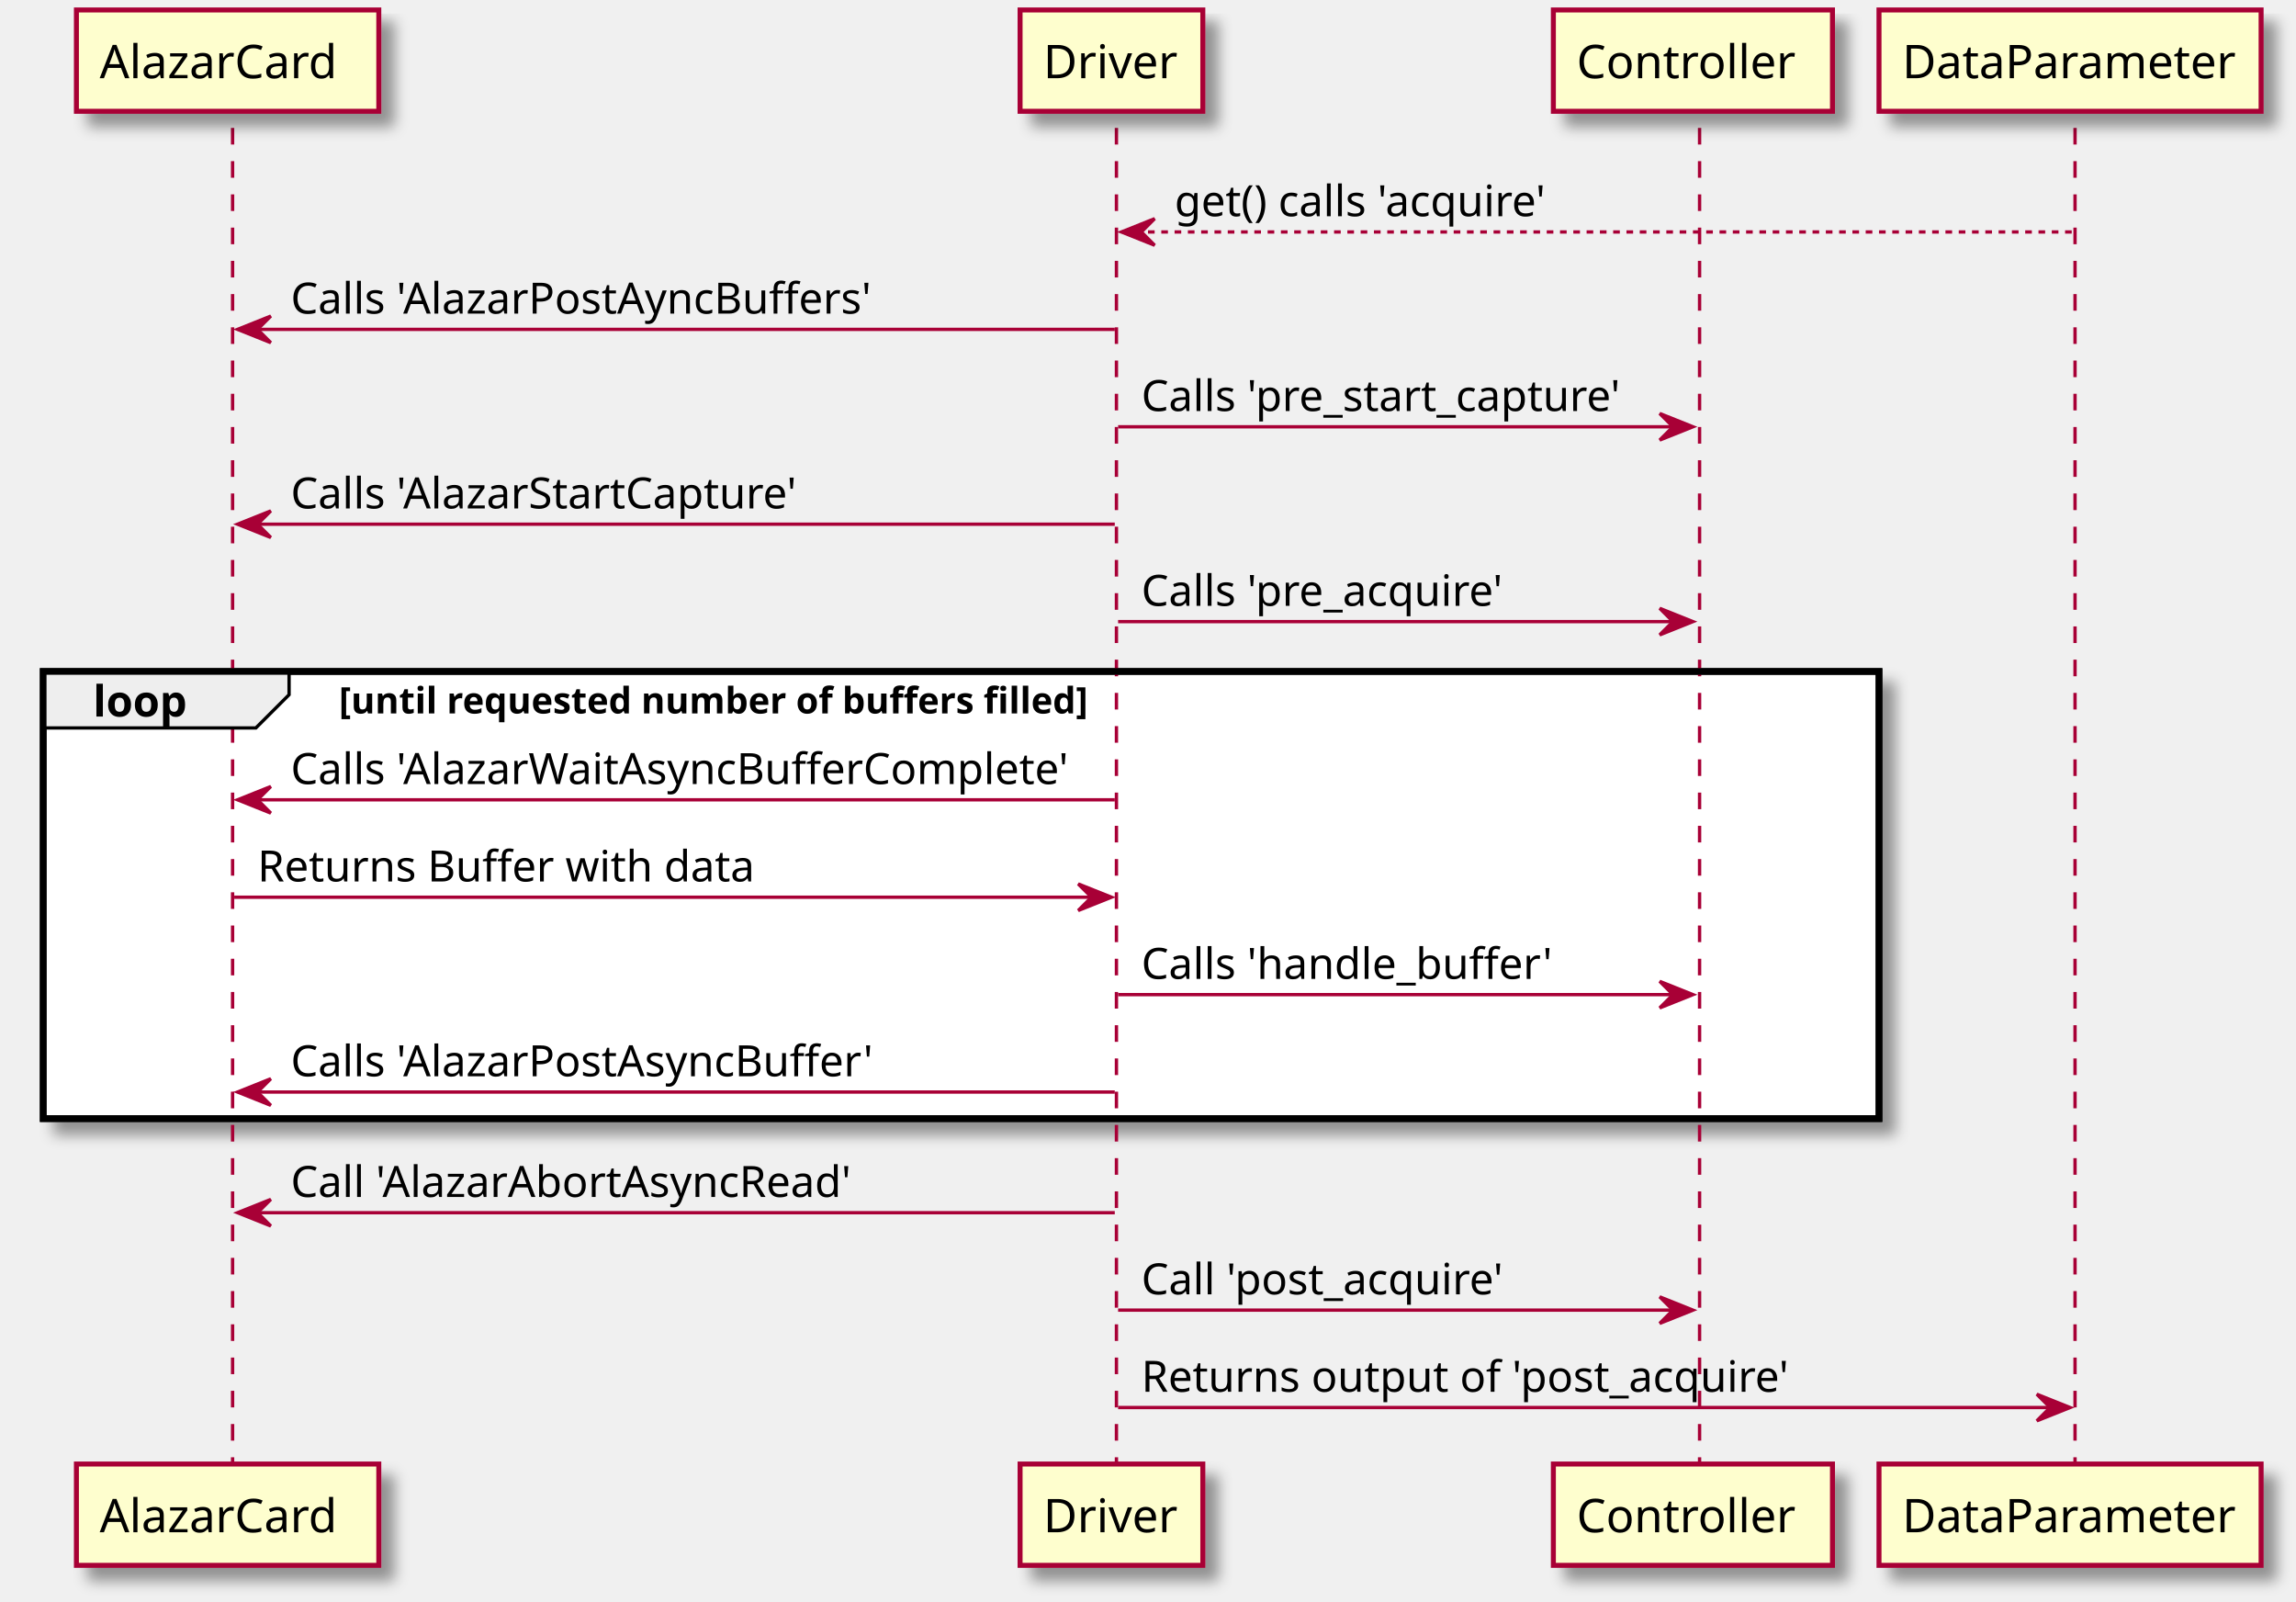
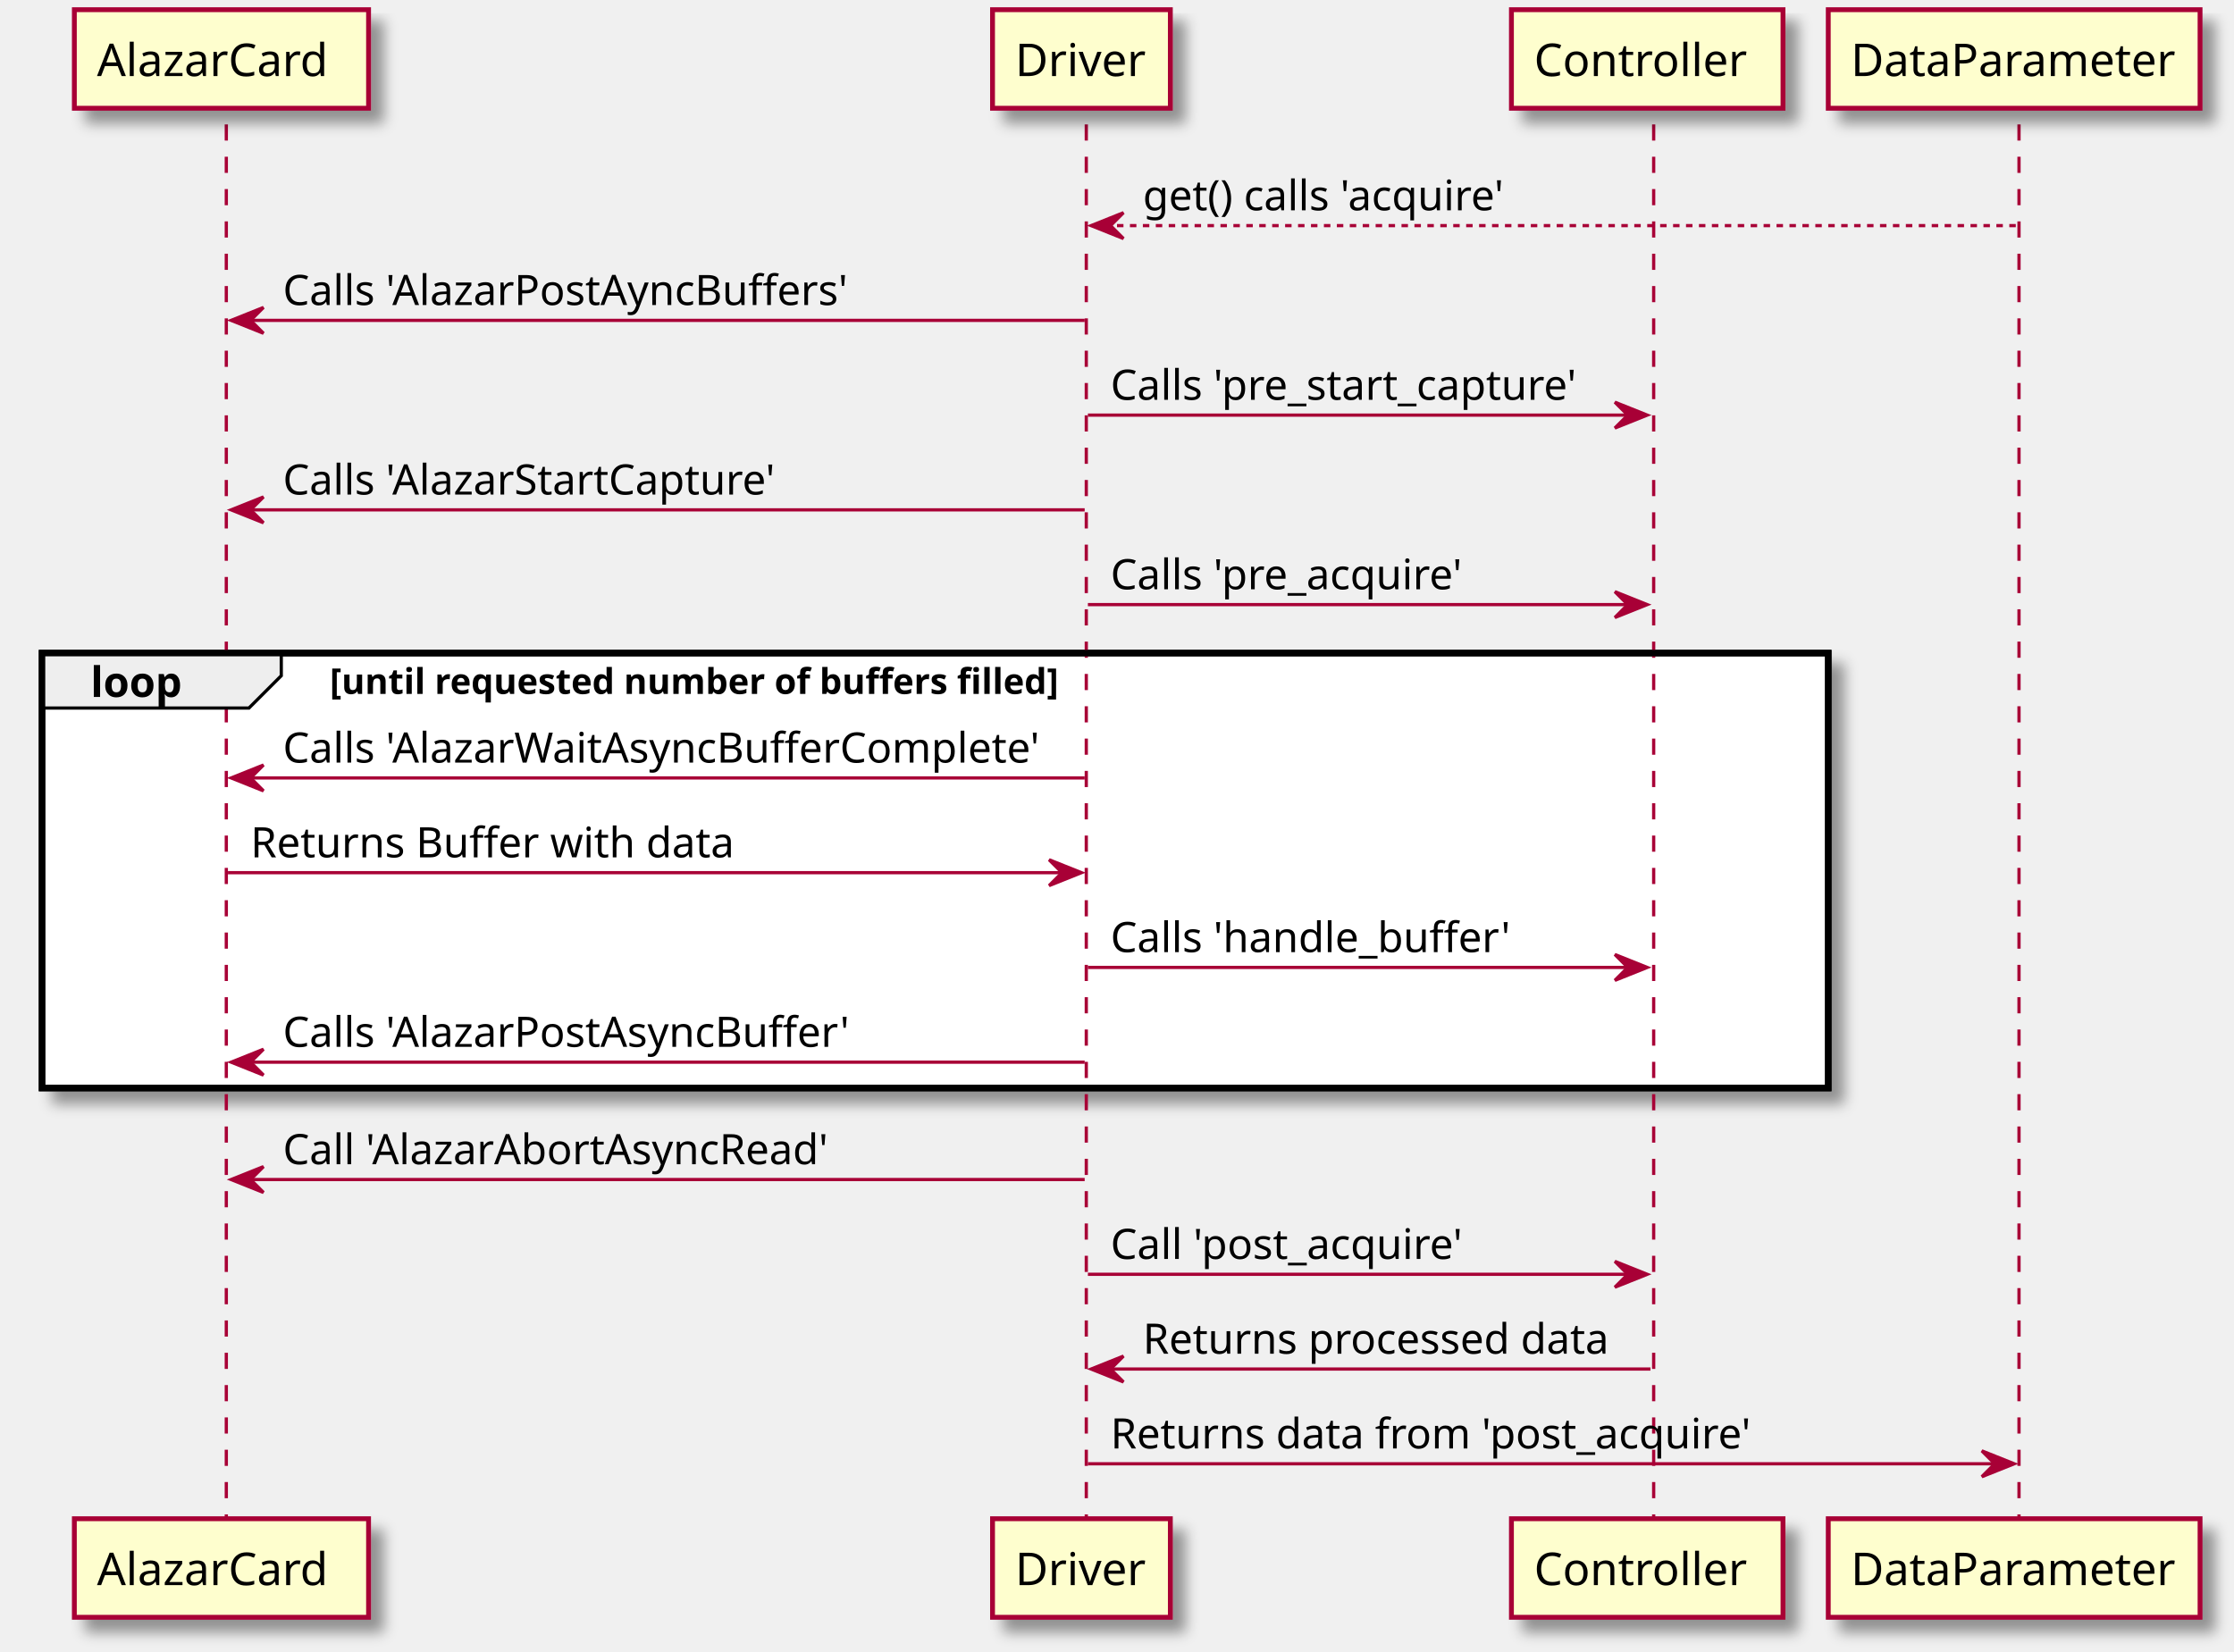
- <svg xmlns="http://www.w3.org/2000/svg" contentScriptType="application/ecmascript" contentStyleType="text/css" height="482px" preserveAspectRatio="none" style="width:691px;height:482px;" version="1.1" viewBox="0 0 691 482" width="691px" zoomAndPan="magnify">
+ <svg xmlns="http://www.w3.org/2000/svg" contentScriptType="application/ecmascript" contentStyleType="text/css" height="511px" preserveAspectRatio="none" style="width:691px;height:511px;" version="1.1" viewBox="0 0 691 511" width="691px" zoomAndPan="magnify">
  <defs>
-     <filter height="300%" id="f1h5549924m52x" width="300%" x="-1" y="-1">
+     <filter height="300%" id="f17ejubfifdxta" width="300%" x="-1" y="-1">
      <feGaussianBlur result="blurOut" stdDeviation="2.0" />
      <feColorMatrix in="blurOut" result="blurOut2" type="matrix" values="0 0 0 0 0 0 0 0 0 0 0 0 0 0 0 0 0 0 .4 0" />
      <feOffset dx="4.0" dy="4.0" in="blurOut2" result="blurOut3" />
      <feBlend in="SourceGraphic" in2="blurOut3" mode="normal" />
    </filter>
  </defs>
  <g>
-     <rect fill="#FFFFFF" filter="url(#f1h5549924m52x)" height="134.553" style="stroke: #000000; stroke-width: 2.0;" width="552.5" x="13" y="202.041" />
-     <line style="stroke: #A80036; stroke-width: 1.0; stroke-dasharray: 5.0,5.0;" x1="70" x2="70" y1="38.488" y2="441.525" />
-     <line style="stroke: #A80036; stroke-width: 1.0; stroke-dasharray: 5.0,5.0;" x1="336" x2="336" y1="38.488" y2="441.525" />
-     <line style="stroke: #A80036; stroke-width: 1.0; stroke-dasharray: 5.0,5.0;" x1="511.5" x2="511.5" y1="38.488" y2="441.525" />
-     <line style="stroke: #A80036; stroke-width: 1.0; stroke-dasharray: 5.0,5.0;" x1="624.5" x2="624.5" y1="38.488" y2="441.525" />
-     <rect fill="#FEFECE" filter="url(#f1h5549924m52x)" height="30.488" style="stroke: #A80036; stroke-width: 1.5;" width="91" x="23" y="3" />
+     <rect fill="#FFFFFF" filter="url(#f17ejubfifdxta)" height="134.553" style="stroke: #000000; stroke-width: 2.0;" width="552.5" x="13" y="202.041" />
+     <line style="stroke: #A80036; stroke-width: 1.0; stroke-dasharray: 5.0,5.0;" x1="70" x2="70" y1="38.488" y2="470.836" />
+     <line style="stroke: #A80036; stroke-width: 1.0; stroke-dasharray: 5.0,5.0;" x1="336" x2="336" y1="38.488" y2="470.836" />
+     <line style="stroke: #A80036; stroke-width: 1.0; stroke-dasharray: 5.0,5.0;" x1="511.5" x2="511.5" y1="38.488" y2="470.836" />
+     <line style="stroke: #A80036; stroke-width: 1.0; stroke-dasharray: 5.0,5.0;" x1="624.5" x2="624.5" y1="38.488" y2="470.836" />
+     <rect fill="#FEFECE" filter="url(#f17ejubfifdxta)" height="30.488" style="stroke: #A80036; stroke-width: 1.5;" width="91" x="23" y="3" />
    <text fill="#000000" font-family="sans-serif" font-size="14" lengthAdjust="spacingAndGlyphs" textLength="77" x="30" y="23.535">AlazarCard</text>
-     <rect fill="#FEFECE" filter="url(#f1h5549924m52x)" height="30.488" style="stroke: #A80036; stroke-width: 1.5;" width="91" x="23" y="440.525" />
-     <text fill="#000000" font-family="sans-serif" font-size="14" lengthAdjust="spacingAndGlyphs" textLength="77" x="30" y="461.06">AlazarCard</text>
-     <rect fill="#FEFECE" filter="url(#f1h5549924m52x)" height="30.488" style="stroke: #A80036; stroke-width: 1.5;" width="55" x="307" y="3" />
+     <rect fill="#FEFECE" filter="url(#f17ejubfifdxta)" height="30.488" style="stroke: #A80036; stroke-width: 1.5;" width="91" x="23" y="469.836" />
+     <text fill="#000000" font-family="sans-serif" font-size="14" lengthAdjust="spacingAndGlyphs" textLength="77" x="30" y="490.371">AlazarCard</text>
+     <rect fill="#FEFECE" filter="url(#f17ejubfifdxta)" height="30.488" style="stroke: #A80036; stroke-width: 1.5;" width="55" x="307" y="3" />
    <text fill="#000000" font-family="sans-serif" font-size="14" lengthAdjust="spacingAndGlyphs" textLength="41" x="314" y="23.535">Driver</text>
-     <rect fill="#FEFECE" filter="url(#f1h5549924m52x)" height="30.488" style="stroke: #A80036; stroke-width: 1.5;" width="55" x="307" y="440.525" />
-     <text fill="#000000" font-family="sans-serif" font-size="14" lengthAdjust="spacingAndGlyphs" textLength="41" x="314" y="461.06">Driver</text>
-     <rect fill="#FEFECE" filter="url(#f1h5549924m52x)" height="30.488" style="stroke: #A80036; stroke-width: 1.5;" width="84" x="467.5" y="3" />
+     <rect fill="#FEFECE" filter="url(#f17ejubfifdxta)" height="30.488" style="stroke: #A80036; stroke-width: 1.5;" width="55" x="307" y="469.836" />
+     <text fill="#000000" font-family="sans-serif" font-size="14" lengthAdjust="spacingAndGlyphs" textLength="41" x="314" y="490.371">Driver</text>
+     <rect fill="#FEFECE" filter="url(#f17ejubfifdxta)" height="30.488" style="stroke: #A80036; stroke-width: 1.5;" width="84" x="467.5" y="3" />
    <text fill="#000000" font-family="sans-serif" font-size="14" lengthAdjust="spacingAndGlyphs" textLength="70" x="474.5" y="23.535">Controller</text>
-     <rect fill="#FEFECE" filter="url(#f1h5549924m52x)" height="30.488" style="stroke: #A80036; stroke-width: 1.5;" width="84" x="467.5" y="440.525" />
-     <text fill="#000000" font-family="sans-serif" font-size="14" lengthAdjust="spacingAndGlyphs" textLength="70" x="474.5" y="461.06">Controller</text>
-     <rect fill="#FEFECE" filter="url(#f1h5549924m52x)" height="30.488" style="stroke: #A80036; stroke-width: 1.5;" width="115" x="565.5" y="3" />
+     <rect fill="#FEFECE" filter="url(#f17ejubfifdxta)" height="30.488" style="stroke: #A80036; stroke-width: 1.5;" width="84" x="467.5" y="469.836" />
+     <text fill="#000000" font-family="sans-serif" font-size="14" lengthAdjust="spacingAndGlyphs" textLength="70" x="474.5" y="490.371">Controller</text>
+     <rect fill="#FEFECE" filter="url(#f17ejubfifdxta)" height="30.488" style="stroke: #A80036; stroke-width: 1.5;" width="115" x="565.5" y="3" />
    <text fill="#000000" font-family="sans-serif" font-size="14" lengthAdjust="spacingAndGlyphs" textLength="101" x="572.5" y="23.535">DataParameter</text>
-     <rect fill="#FEFECE" filter="url(#f1h5549924m52x)" height="30.488" style="stroke: #A80036; stroke-width: 1.5;" width="115" x="565.5" y="440.525" />
-     <text fill="#000000" font-family="sans-serif" font-size="14" lengthAdjust="spacingAndGlyphs" textLength="101" x="572.5" y="461.06">DataParameter</text>
+     <rect fill="#FEFECE" filter="url(#f17ejubfifdxta)" height="30.488" style="stroke: #A80036; stroke-width: 1.5;" width="115" x="565.5" y="469.836" />
+     <text fill="#000000" font-family="sans-serif" font-size="14" lengthAdjust="spacingAndGlyphs" textLength="101" x="572.5" y="490.371">DataParameter</text>
    <polygon fill="#A80036" points="347.5,65.799,337.5,69.799,347.5,73.799,343.5,69.799" style="stroke: #A80036; stroke-width: 1.0;" />
    <line style="stroke: #A80036; stroke-width: 1.0; stroke-dasharray: 2.0,2.0;" x1="341.5" x2="624" y1="69.799" y2="69.799" />
    <text fill="#000000" font-family="sans-serif" font-size="13" lengthAdjust="spacingAndGlyphs" textLength="117" x="353.5" y="65.057">get() calls 'acquire'</text>
    <polygon fill="#A80036" points="81.5,95.109,71.5,99.109,81.5,103.109,77.5,99.109" style="stroke: #A80036; stroke-width: 1.0;" />
    <line style="stroke: #A80036; stroke-width: 1.0;" x1="75.5" x2="335.5" y1="99.109" y2="99.109" />
    <text fill="#000000" font-family="sans-serif" font-size="13" lengthAdjust="spacingAndGlyphs" textLength="182" x="87.5" y="94.367">Calls 'AlazarPostAyncBuffers'</text>
    <polygon fill="#A80036" points="499.5,124.42,509.5,128.42,499.5,132.42,503.5,128.42" style="stroke: #A80036; stroke-width: 1.0;" />
    <line style="stroke: #A80036; stroke-width: 1.0;" x1="336.5" x2="505.5" y1="128.42" y2="128.42" />
    <text fill="#000000" font-family="sans-serif" font-size="13" lengthAdjust="spacingAndGlyphs" textLength="151" x="343.5" y="123.678">Calls 'pre_start_capture'</text>
    <polygon fill="#A80036" points="81.5,153.731,71.5,157.731,81.5,161.731,77.5,157.731" style="stroke: #A80036; stroke-width: 1.0;" />
    <line style="stroke: #A80036; stroke-width: 1.0;" x1="75.5" x2="335.5" y1="157.731" y2="157.731" />
    <text fill="#000000" font-family="sans-serif" font-size="13" lengthAdjust="spacingAndGlyphs" textLength="158" x="87.5" y="152.988">Calls 'AlazarStartCapture'</text>
    <polygon fill="#A80036" points="499.5,183.041,509.5,187.041,499.5,191.041,503.5,187.041" style="stroke: #A80036; stroke-width: 1.0;" />
    <line style="stroke: #A80036; stroke-width: 1.0;" x1="336.5" x2="505.5" y1="187.041" y2="187.041" />
    <text fill="#000000" font-family="sans-serif" font-size="13" lengthAdjust="spacingAndGlyphs" textLength="114" x="343.5" y="182.299">Calls 'pre_acquire'</text>
    <path d="M13,202.041 L87,202.041 L87,209.041 L77,219.041 L13,219.041 L13,202.041 " fill="#EEEEEE" style="stroke: #000000; stroke-width: 1.0;" />
    <rect fill="none" height="134.553" style="stroke: #000000; stroke-width: 2.0;" width="552.5" x="13" y="202.041" />
    <text fill="#000000" font-family="sans-serif" font-size="13" font-weight="bold" lengthAdjust="spacingAndGlyphs" textLength="29" x="28" y="215.609">loop</text>
    <text fill="#000000" font-family="sans-serif" font-size="11" font-weight="bold" lengthAdjust="spacingAndGlyphs" textLength="234" x="102" y="214.676">[until requested number of buffers filled]</text>
    <polygon fill="#A80036" points="81.5,236.662,71.5,240.662,81.5,244.662,77.5,240.662" style="stroke: #A80036; stroke-width: 1.0;" />
    <line style="stroke: #A80036; stroke-width: 1.0;" x1="75.5" x2="335.5" y1="240.662" y2="240.662" />
    <text fill="#000000" font-family="sans-serif" font-size="13" lengthAdjust="spacingAndGlyphs" textLength="242" x="87.5" y="235.92">Calls 'AlazarWaitAsyncBufferComplete'</text>
    <polygon fill="#A80036" points="324.5,265.973,334.5,269.973,324.5,273.973,328.5,269.973" style="stroke: #A80036; stroke-width: 1.0;" />
    <line style="stroke: #A80036; stroke-width: 1.0;" x1="70.5" x2="330.5" y1="269.973" y2="269.973" />
    <text fill="#000000" font-family="sans-serif" font-size="13" lengthAdjust="spacingAndGlyphs" textLength="151" x="77.5" y="265.231">Returns Buffer with data</text>
    <polygon fill="#A80036" points="499.5,295.283,509.5,299.283,499.5,303.283,503.5,299.283" style="stroke: #A80036; stroke-width: 1.0;" />
    <line style="stroke: #A80036; stroke-width: 1.0;" x1="336.5" x2="505.5" y1="299.283" y2="299.283" />
    <text fill="#000000" font-family="sans-serif" font-size="13" lengthAdjust="spacingAndGlyphs" textLength="128" x="343.5" y="294.541">Calls 'handle_buffer'</text>
    <polygon fill="#A80036" points="81.5,324.594,71.5,328.594,81.5,332.594,77.5,328.594" style="stroke: #A80036; stroke-width: 1.0;" />
    <line style="stroke: #A80036; stroke-width: 1.0;" x1="75.5" x2="335.5" y1="328.594" y2="328.594" />
    <text fill="#000000" font-family="sans-serif" font-size="13" lengthAdjust="spacingAndGlyphs" textLength="182" x="87.5" y="323.852">Calls 'AlazarPostAsyncBuffer'</text>
    <polygon fill="#A80036" points="81.5,360.904,71.5,364.904,81.5,368.904,77.5,364.904" style="stroke: #A80036; stroke-width: 1.0;" />
    <line style="stroke: #A80036; stroke-width: 1.0;" x1="75.5" x2="335.5" y1="364.904" y2="364.904" />
    <text fill="#000000" font-family="sans-serif" font-size="13" lengthAdjust="spacingAndGlyphs" textLength="176" x="87.5" y="360.162">Call 'AlazarAbortAsyncRead'</text>
    <polygon fill="#A80036" points="499.5,390.215,509.5,394.215,499.5,398.215,503.5,394.215" style="stroke: #A80036; stroke-width: 1.0;" />
    <line style="stroke: #A80036; stroke-width: 1.0;" x1="336.5" x2="505.5" y1="394.215" y2="394.215" />
    <text fill="#000000" font-family="sans-serif" font-size="13" lengthAdjust="spacingAndGlyphs" textLength="115" x="343.5" y="389.473">Call 'post_acquire'</text>
-     <polygon fill="#A80036" points="613,419.525,623,423.525,613,427.525,617,423.525" style="stroke: #A80036; stroke-width: 1.0;" />
-     <line style="stroke: #A80036; stroke-width: 1.0;" x1="336.5" x2="619" y1="423.525" y2="423.525" />
-     <text fill="#000000" font-family="sans-serif" font-size="13" lengthAdjust="spacingAndGlyphs" textLength="202" x="343.5" y="418.783">Returns output of 'post_acquire'</text>
+     <polygon fill="#A80036" points="347.5,419.525,337.5,423.525,347.5,427.525,343.5,423.525" style="stroke: #A80036; stroke-width: 1.0;" />
+     <line style="stroke: #A80036; stroke-width: 1.0;" x1="341.5" x2="510.5" y1="423.525" y2="423.525" />
+     <text fill="#000000" font-family="sans-serif" font-size="13" lengthAdjust="spacingAndGlyphs" textLength="147" x="353.5" y="418.783">Returns processed data</text>
+     <polygon fill="#A80036" points="613,448.836,623,452.836,613,456.836,617,452.836" style="stroke: #A80036; stroke-width: 1.0;" />
+     <line style="stroke: #A80036; stroke-width: 1.0;" x1="336.5" x2="619" y1="452.836" y2="452.836" />
+     <text fill="#000000" font-family="sans-serif" font-size="13" lengthAdjust="spacingAndGlyphs" textLength="204" x="343.5" y="448.094">Returns data from 'post_acquire'</text>
  </g>
</svg>
